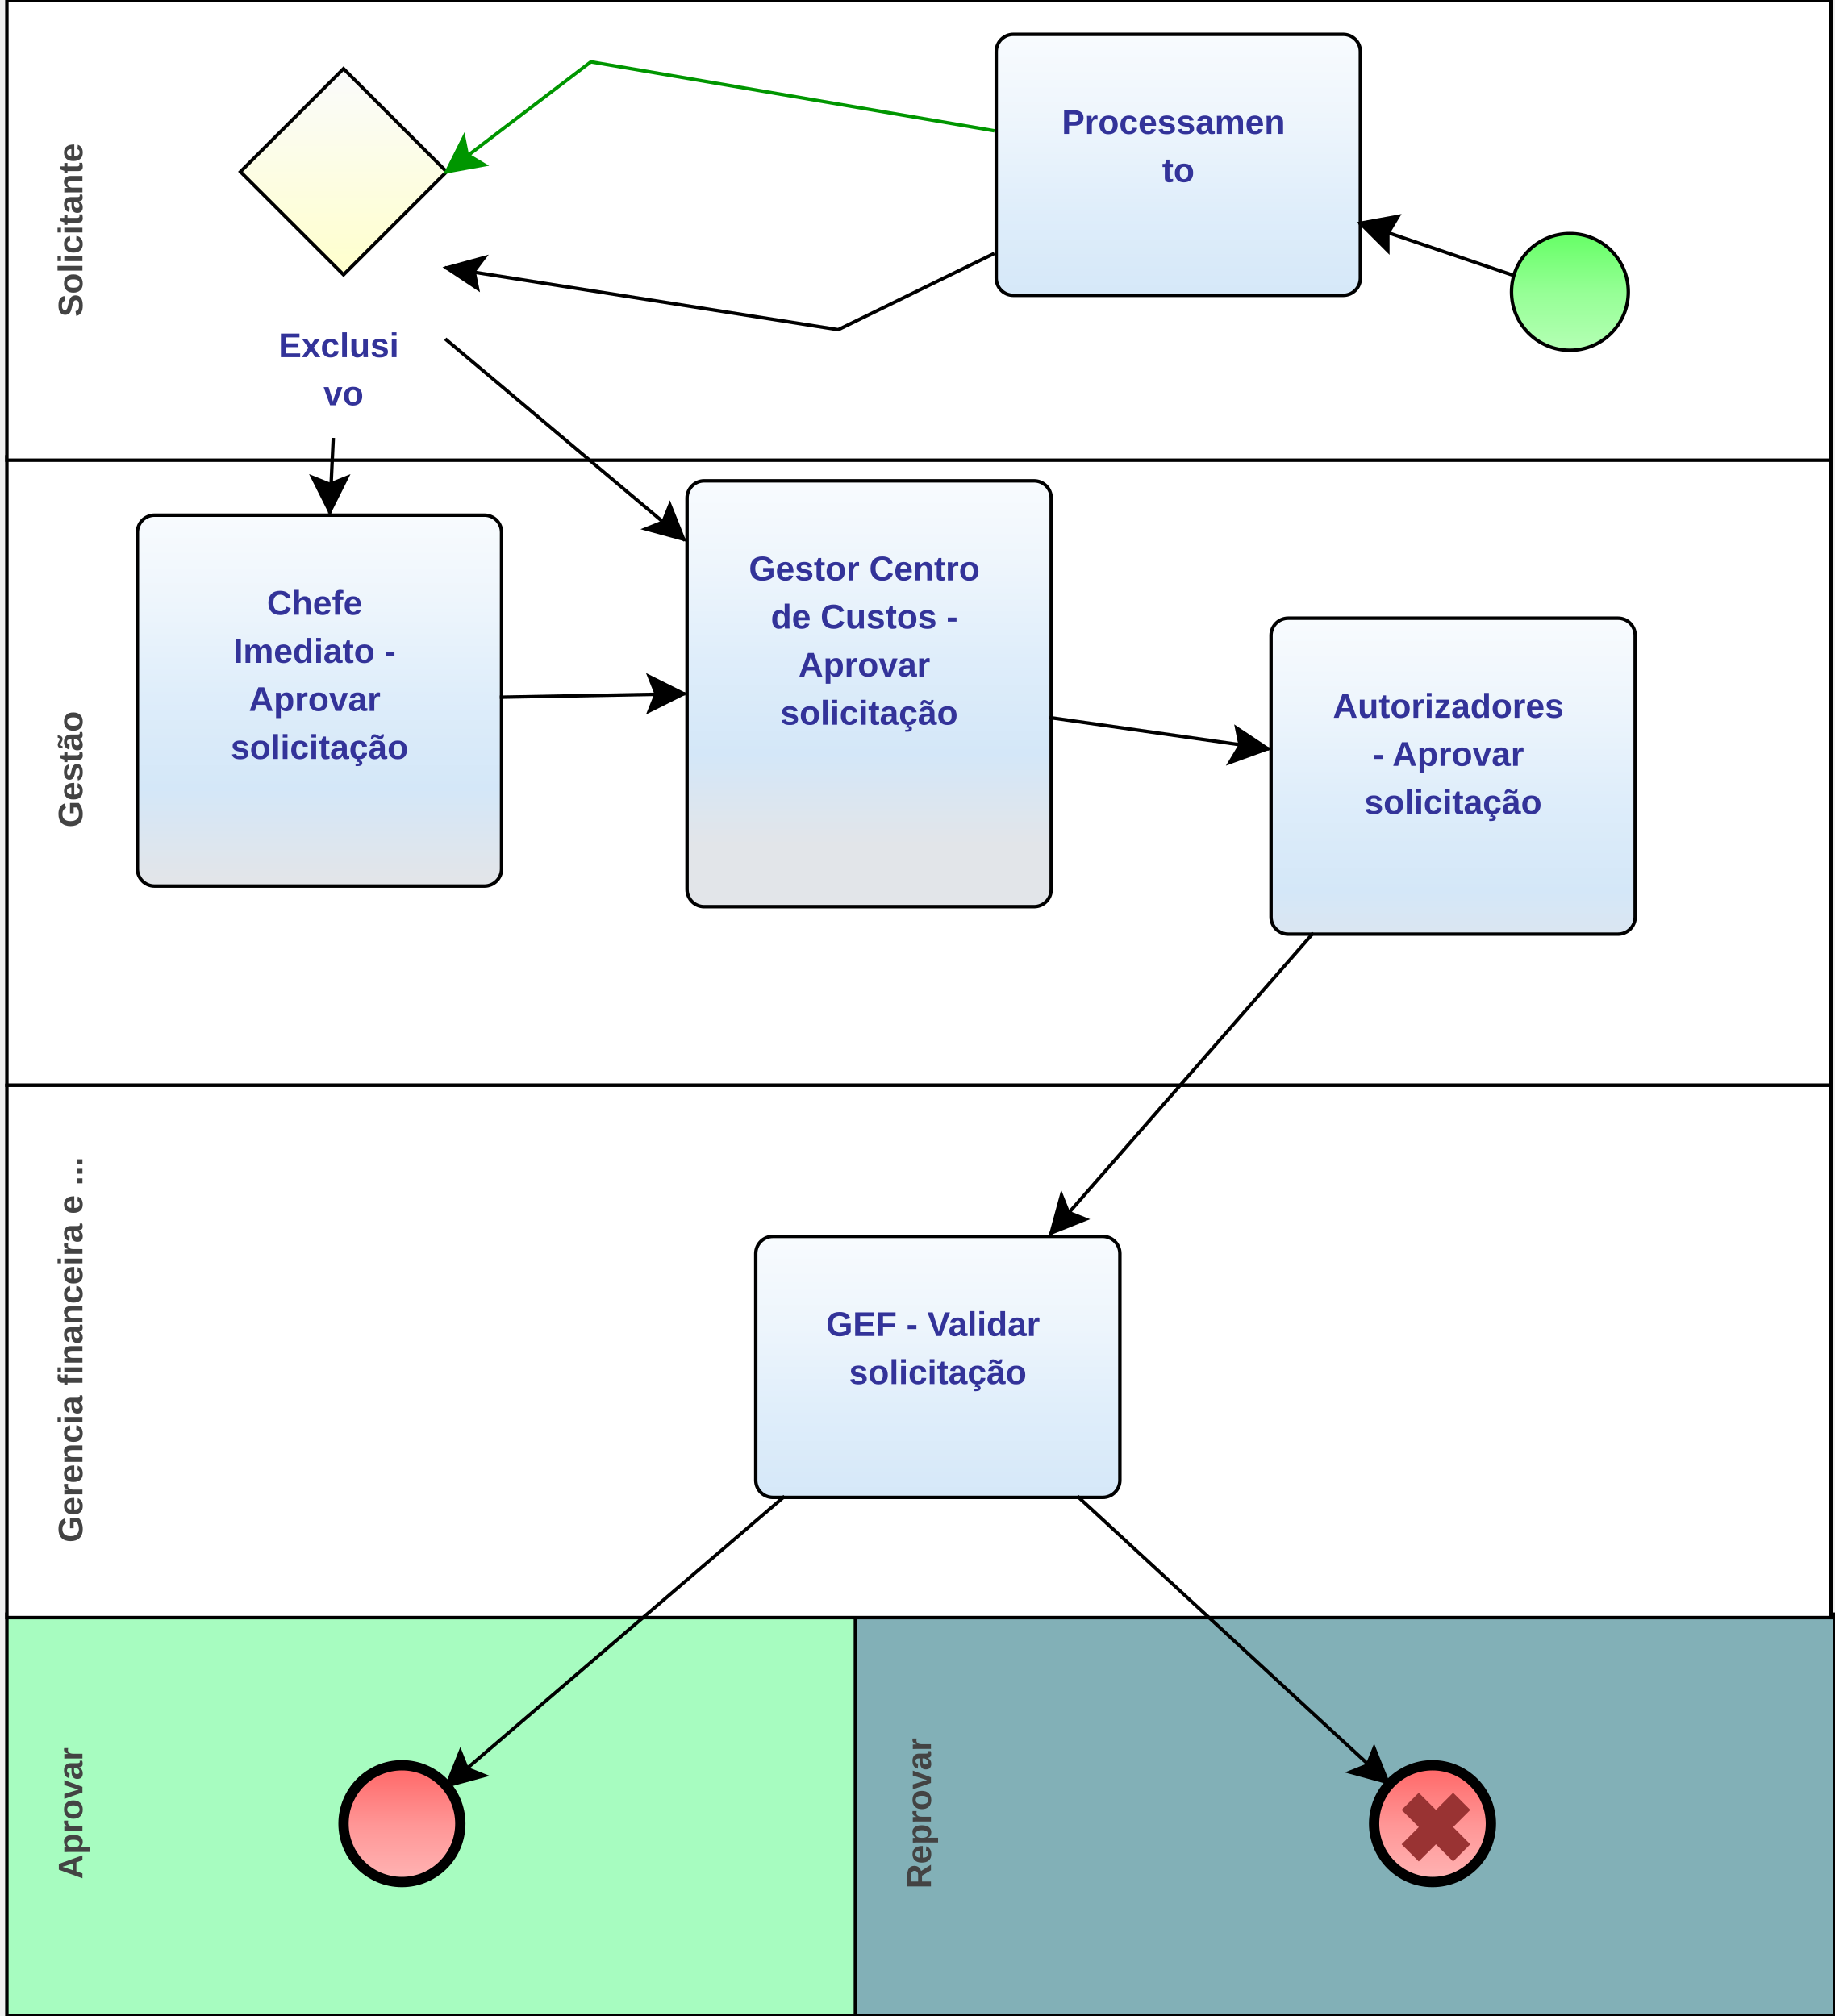
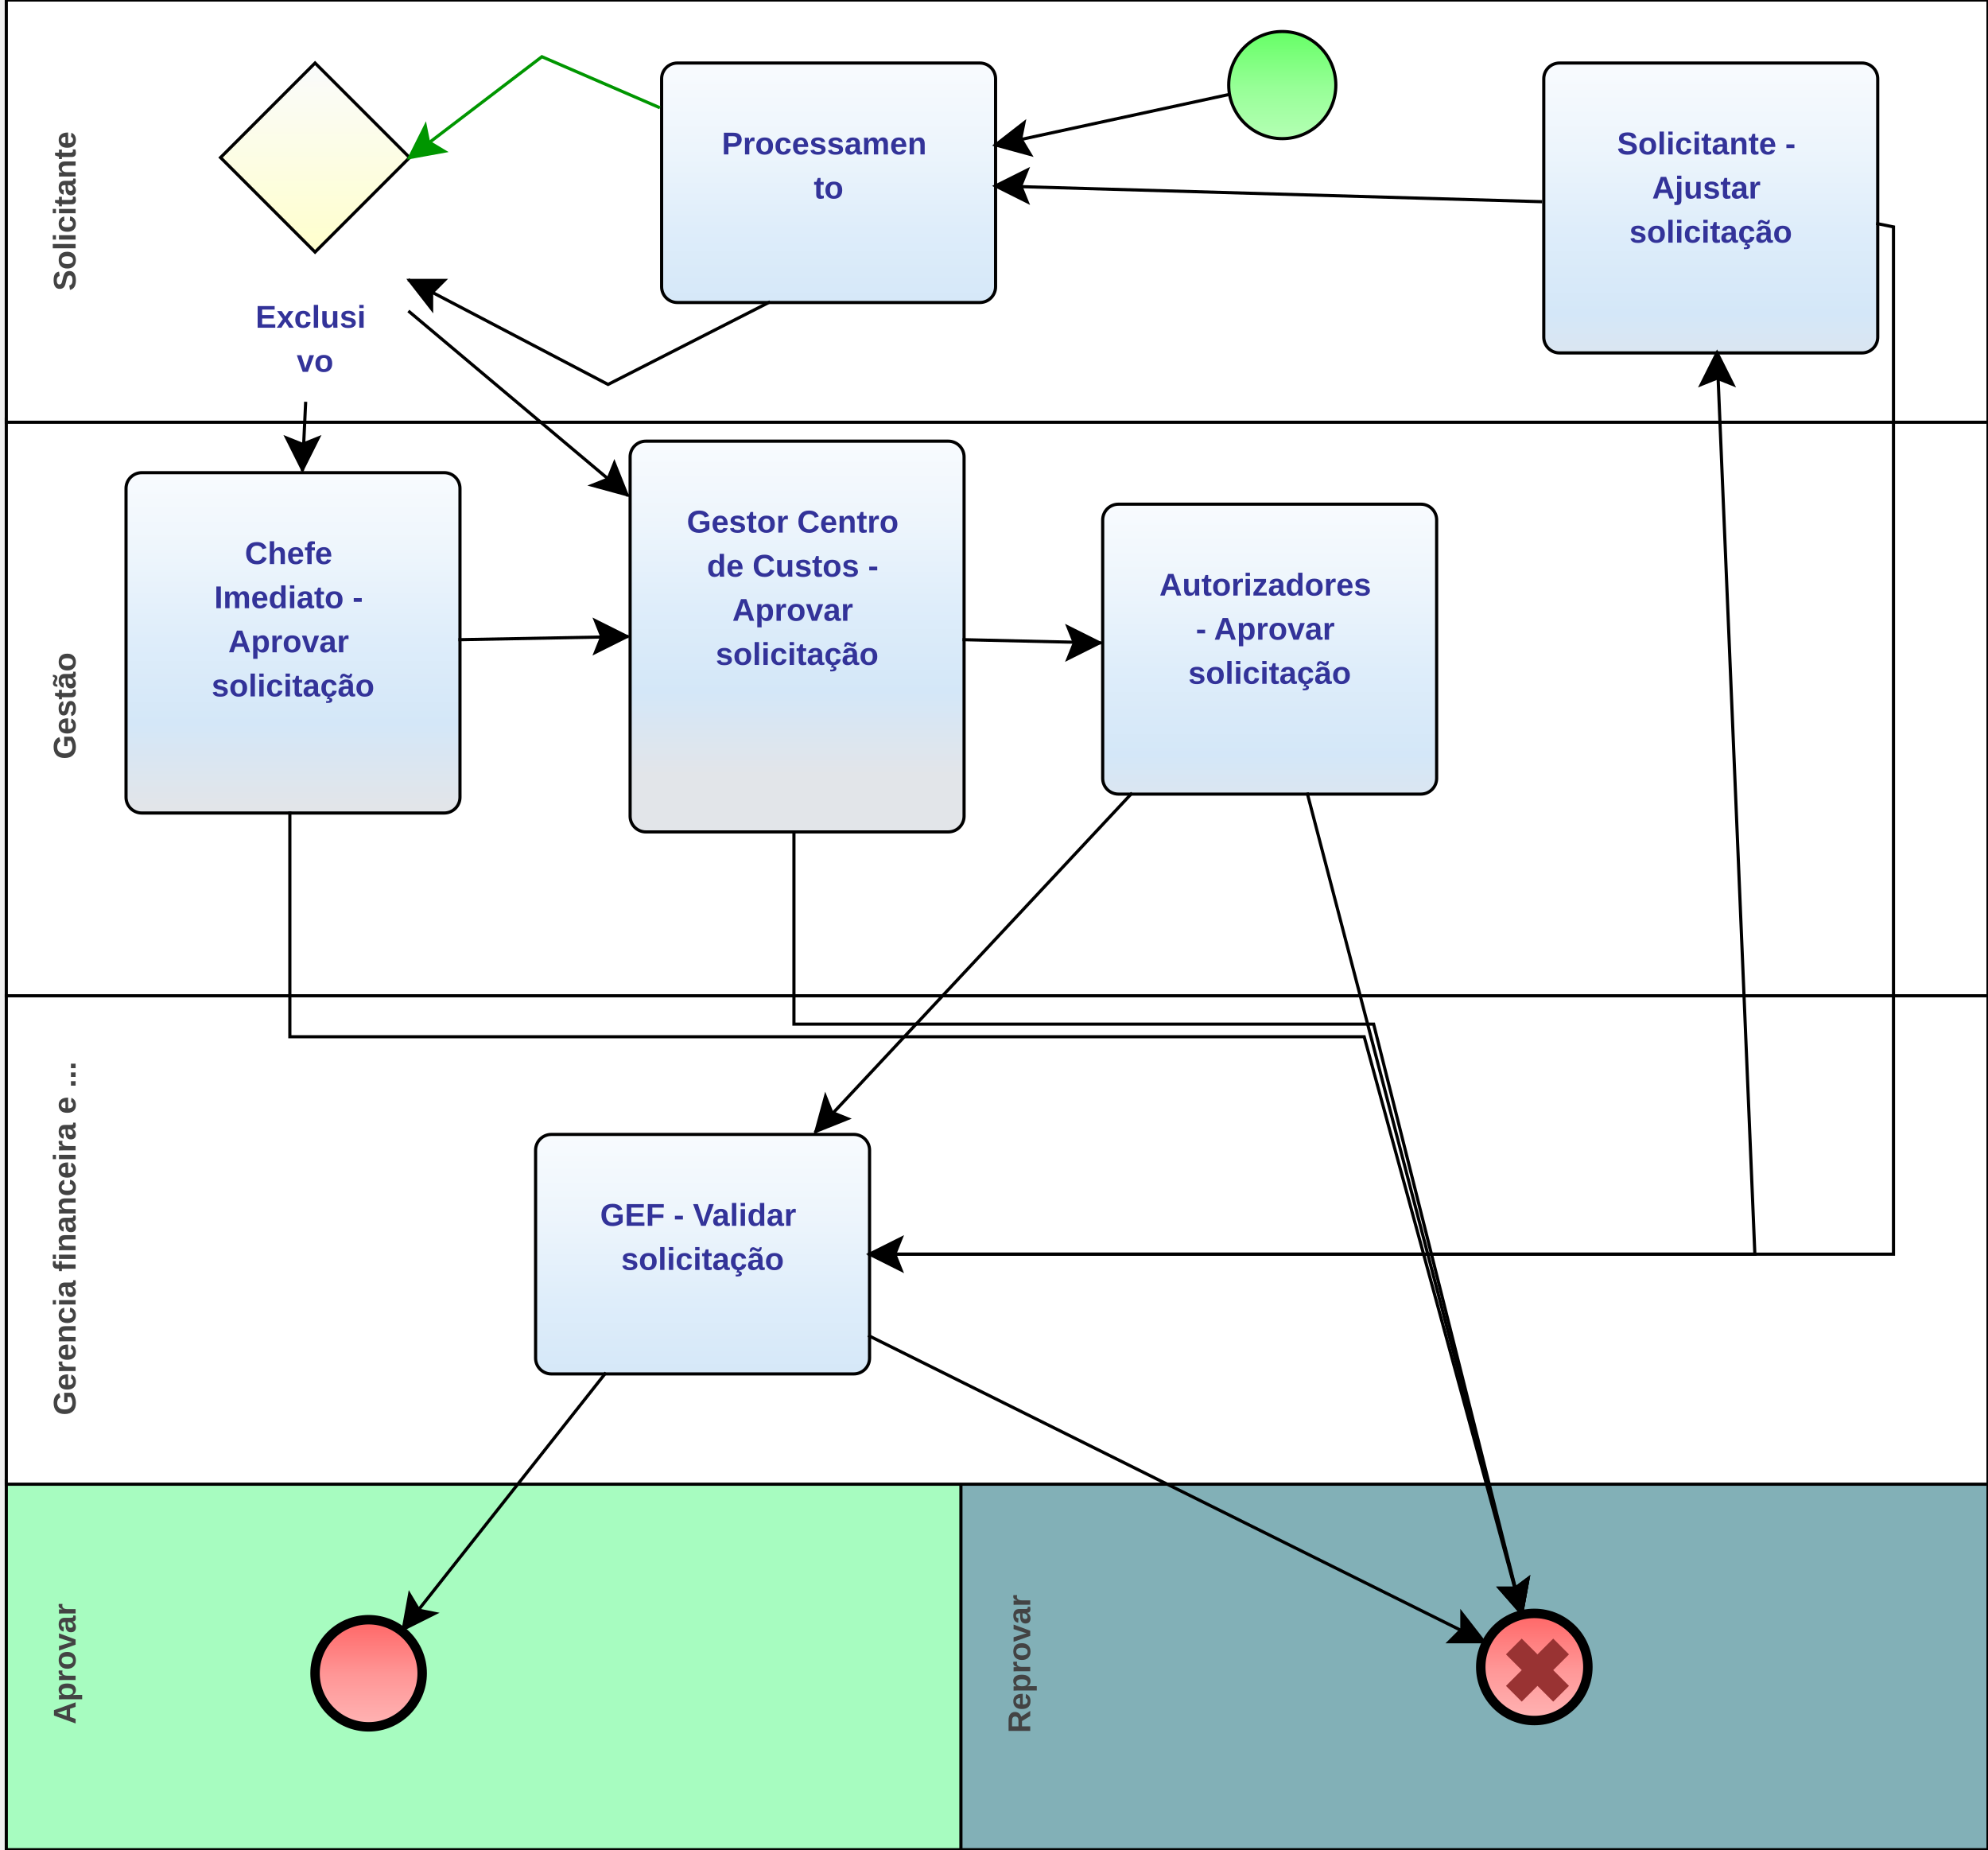
- <svg xmlns="http://www.w3.org/2000/svg" xmlns:xlink="http://www.w3.org/1999/xlink" style="stroke-dasharray:none; shape-rendering:auto; font-family:'Arial'; text-rendering:auto; fill-opacity:1; color-interpolation:auto; color-rendering:auto; font-size:12; fill:black; stroke:black; image-rendering:auto; stroke-miterlimit:10; stroke-linecap:square; stroke-linejoin:miter; font-style:normal; stroke-width:1; stroke-dashoffset:0; font-weight:normal; stroke-opacity:1;" contentScriptType="text/ecmascript" preserveAspectRatio="xMidYMid meet" zoomAndPan="magnify" version="1.0" contentStyleType="text/css" xml:xlink="http://www.w3.org/1999/xlink" width="534" height="587">
-   <rect x="2" y="133" width="531" height="183" ry="0" rx="0" style="stroke:#000000; fill:#FFFFFF" />
+ <svg xmlns="http://www.w3.org/2000/svg" xmlns:xlink="http://www.w3.org/1999/xlink" style="stroke-dasharray:none; shape-rendering:auto; font-family:'Arial'; text-rendering:auto; fill-opacity:1; color-interpolation:auto; color-rendering:auto; font-size:12; fill:black; stroke:black; image-rendering:auto; stroke-miterlimit:10; stroke-linecap:square; stroke-linejoin:miter; font-style:normal; stroke-width:1; stroke-dashoffset:0; font-weight:normal; stroke-opacity:1;" contentScriptType="text/ecmascript" preserveAspectRatio="xMidYMid meet" zoomAndPan="magnify" version="1.0" contentStyleType="text/css" xml:xlink="http://www.w3.org/1999/xlink" width="631" height="587">
+   <rect x="2" y="133" width="629" height="183" ry="0" rx="0" style="stroke:#000000; fill:#FFFFFF" />
  <g componentSequence="1">
    <text x="-224" y="10" transform="rotate(270)" text-anchor="middle" style="font-weight:bold;font-size:10px;stroke:none; fill:#434343">
      <tspan dy="14" x="-224">Gestão</tspan>
    </text>
  </g>
-   <rect x="2" y="470" width="248" height="117" ry="0" rx="0" style="stroke:#000000; fill:#A7FCC0" />
+   <rect x="2" y="470" width="304" height="117" ry="0" rx="0" style="stroke:#000000; fill:#A7FCC0" />
  <g componentSequence="3">
    <text x="-528" y="10" transform="rotate(270)" text-anchor="middle" style="font-weight:bold;font-size:10px;stroke:none; fill:#434343">
      <tspan dy="14" x="-528">Aprovar</tspan>
    </text>
  </g>
-   <rect x="249" y="470" width="285" height="117" ry="0" rx="0" style="stroke:#000000; fill:#82B0B7" />
+   <rect x="305" y="470" width="326" height="117" ry="0" rx="0" style="stroke:#000000; fill:#82B0B7" />
  <g componentSequence="5">
-     <text x="-528" y="257" transform="rotate(270)" text-anchor="middle" style="font-weight:bold;font-size:10px;stroke:none; fill:#434343">
+     <text x="-528" y="313" transform="rotate(270)" text-anchor="middle" style="font-weight:bold;font-size:10px;stroke:none; fill:#434343">
      <tspan dy="14" x="-528">Reprovar</tspan>
    </text>
  </g>
-   <rect x="2" y="316" width="531" height="155" ry="0" rx="0" style="stroke:#000000; fill:#FFFFFF" />
+   <rect x="2" y="316" width="629" height="155" ry="0" rx="0" style="stroke:#000000; fill:#FFFFFF" />
  <g componentSequence="2">
    <text x="-393" y="10" transform="rotate(270)" text-anchor="middle" style="font-weight:bold;font-size:10px;stroke:none; fill:#434343">
      <tspan dy="14" x="-393">Gerencia financeira e ...</tspan>
    </text>
  </g>
-   <rect x="2" y="0" width="531" height="134" ry="0" rx="0" style="stroke:#000000; fill:#FFFFFF" />
+   <rect x="2" y="0" width="629" height="134" ry="0" rx="0" style="stroke:#000000; fill:#FFFFFF" />
  <g componentSequence="4">
    <text x="-67" y="10" transform="rotate(270)" text-anchor="middle" style="font-weight:bold;font-size:10px;stroke:none; fill:#434343">
      <tspan dy="14" x="-67">Solicitante</tspan>
    </text>
  </g>
  <g sequence="2">
-     <ellipse cx="457" cy="85" rx="17" ry="17" stroke-width="1" style="fill:url(#linearGradient66FF6696FF96B6FFB6_1798468374);" stroke="336633" />
+     <ellipse cx="407" cy="27" rx="17" ry="17" stroke-width="1" style="fill:url(#linearGradient66FF6696FF96B6FFB6_391350064);" stroke="336633" />
  </g>
  <g sequence="8">
-     <ellipse cx="117" cy="531" rx="17" ry="17" stroke-width="3" style="fill:url(#linearGradientFF6666FF9696FFB6B6_1710592000);" stroke="993333" />
+     <ellipse cx="117" cy="531" rx="17" ry="17" stroke-width="3" style="fill:url(#linearGradientFF6666FF9696FFB6B6_429161386);" stroke="993333" />
  </g>
  <g sequence="116">
-     <rect x="40" y="150" width="106" height="108" ry="5" rx="5" style="fill:url(#linearGradientF8FBFEEDF5FCDEEDFAD4E7F8E2E5E9_1640634470);" stroke="191970" />
+     <rect x="40" y="150" width="106" height="108" ry="5" rx="5" style="fill:url(#linearGradientF8FBFEEDF5FCDEEDFAD4E7F8E2E5E9_497806400);" stroke="191970" />
  </g>
  <g componentSequence="116">
    <text x="93" y="165" text-anchor="middle" style="font-weight:bold;font-size:10px;stroke:none; fill:#333399">
      <tspan dy="14" x="93">Chefe</tspan>
      <tspan dy="14" x="93">Imediato -</tspan>
      <tspan dy="14" x="93">Aprovar</tspan>
      <tspan dy="14" x="93">solicitação</tspan>
    </text>
  </g>
  <g sequence="134">
-     <ellipse cx="417" cy="531" rx="17" ry="17" stroke-width="3" style="fill:url(#linearGradientFF6666FF9696FFB6B6_617126459);" stroke="993333" />
+     <ellipse cx="487" cy="529" rx="17" ry="17" stroke-width="3" style="fill:url(#linearGradientFF6666FF9696FFB6B6_1487499665);" stroke="993333" />
  </g>
  <g sequence="134">
-     <polygon points=" 408 527 413 522 418 527 423 522 428 527 423 532 428 537 423 542 418 537 413 542 408 537 413 532" style="stroke:none; fill:#993333" />
+     <polygon points=" 478 525 483 520 488 525 493 520 498 525 493 530 498 535 493 540 488 535 483 540 478 535 483 530" style="stroke:none; fill:#993333" />
  </g>
  <g sequence="145">
-     <rect x="200" y="140" width="106" height="124" ry="5" rx="5" style="fill:url(#linearGradientF8FBFEEDF5FCDEEDFAD4E7F8E2E5E9_1545271159);" stroke="191970" />
+     <rect x="200" y="140" width="106" height="124" ry="5" rx="5" style="fill:url(#linearGradientF8FBFEEDF5FCDEEDFAD4E7F8E2E5E9_1397229491);" stroke="191970" />
  </g>
  <g componentSequence="145">
    <text x="253" y="155" text-anchor="middle" style="font-weight:bold;font-size:10px;stroke:none; fill:#333399">
      <tspan dy="14" x="253">Gestor Centro</tspan>
      <tspan dy="14" x="253">de Custos -</tspan>
      <tspan dy="14" x="253">Aprovar</tspan>
      <tspan dy="14" x="253">solicitação</tspan>
    </text>
  </g>
  <g sequence="161">
-     <rect x="220" y="360" width="106" height="76" ry="5" rx="5" style="fill:url(#linearGradientF8FBFEEDF5FCDEEDFAD4E7F8E2E5E9_363207012);" stroke="191970" />
+     <rect x="170" y="360" width="106" height="76" ry="5" rx="5" style="fill:url(#linearGradientF8FBFEEDF5FCDEEDFAD4E7F8E2E5E9_1765502811);" stroke="191970" />
  </g>
  <g componentSequence="161">
-     <text x="273" y="375" text-anchor="middle" style="font-weight:bold;font-size:10px;stroke:none; fill:#333399">
-       <tspan dy="14" x="273">GEF - Validar</tspan>
-       <tspan dy="14" x="273">solicitação</tspan>
+     <text x="223" y="375" text-anchor="middle" style="font-weight:bold;font-size:10px;stroke:none; fill:#333399">
+       <tspan dy="14" x="223">GEF - Validar</tspan>
+       <tspan dy="14" x="223">solicitação</tspan>
    </text>
  </g>
  <g sequence="168">
-     <polygon points=" 70 50 100 20 130 50 100 80 70 50" style="fill:url(#linearGradientFAFBFCFFFFCC_614345374);" stroke="000000" />
+     <polygon points=" 70 50 100 20 130 50 100 80 70 50" style="fill:url(#linearGradientFAFBFCFFFFCC_724584400);" stroke="000000" />
  </g>
  <g componentSequence="168">
    <text x="100" y="90" text-anchor="middle" style="font-weight:bold;font-size:10px;stroke:none; fill:#333399">
      <tspan dy="14" x="100">Exclusi</tspan>
      <tspan dy="14" x="100">vo</tspan>
    </text>
  </g>
  <g sequence="172">
-     <rect x="290" y="10" width="106" height="76" ry="5" rx="5" style="fill:url(#linearGradientF8FBFEEDF5FCDEEDFAD4E7F8E2E5E9_1156015476);" stroke="191970" />
+     <rect x="210" y="20" width="106" height="76" ry="5" rx="5" style="fill:url(#linearGradientF8FBFEEDF5FCDEEDFAD4E7F8E2E5E9_948342494);" stroke="191970" />
  </g>
  <g componentSequence="172">
-     <text x="343" y="25" text-anchor="middle" style="font-weight:bold;font-size:10px;stroke:none; fill:#333399">
-       <tspan dy="14" x="343">Processamen</tspan>
-       <tspan dy="14" x="343">to</tspan>
+     <text x="263" y="35" text-anchor="middle" style="font-weight:bold;font-size:10px;stroke:none; fill:#333399">
+       <tspan dy="14" x="263">Processamen</tspan>
+       <tspan dy="14" x="263">to</tspan>
    </text>
  </g>
  <g sequence="174">
-     <rect x="370" y="180" width="106" height="92" ry="5" rx="5" style="fill:url(#linearGradientF8FBFEEDF5FCDEEDFAD4E7F8E2E5E9_1338872784);" stroke="191970" />
+     <rect x="350" y="160" width="106" height="92" ry="5" rx="5" style="fill:url(#linearGradientF8FBFEEDF5FCDEEDFAD4E7F8E2E5E9_736125922);" stroke="191970" />
  </g>
  <g componentSequence="174">
-     <text x="423" y="195" text-anchor="middle" style="font-weight:bold;font-size:10px;stroke:none; fill:#333399">
-       <tspan dy="14" x="423">Autorizadores</tspan>
-       <tspan dy="14" x="423">- Aprovar</tspan>
-       <tspan dy="14" x="423">solicitação</tspan>
+     <text x="403" y="175" text-anchor="middle" style="font-weight:bold;font-size:10px;stroke:none; fill:#333399">
+       <tspan dy="14" x="403">Autorizadores</tspan>
+       <tspan dy="14" x="403">- Aprovar</tspan>
+       <tspan dy="14" x="403">solicitação</tspan>
+     </text>
+   </g>
+   <g sequence="180">
+     <rect x="490" y="20" width="106" height="92" ry="5" rx="5" style="fill:url(#linearGradientF8FBFEEDF5FCDEEDFAD4E7F8E2E5E9_420712562);" stroke="191970" />
+   </g>
+   <g componentSequence="180">
+     <text x="543" y="35" text-anchor="middle" style="font-weight:bold;font-size:10px;stroke:none; fill:#333399">
+       <tspan dy="14" x="543">Solicitante -</tspan>
+       <tspan dy="14" x="543">Ajustar</tspan>
+       <tspan dy="14" x="543">solicitação</tspan>
    </text>
  </g>
  <g componentSequence="146">
    <text x="183" y="203" style="font-size:10px;font-weight:none;stroke:none; fill:#333399" text-anchor="left" />
  </g>
  <g componentSequence="163">
-     <text x="192" y="476" style="font-size:10px;font-weight:none;stroke:none; fill:#333399" text-anchor="left" />
+     <text x="172" y="475" style="font-size:10px;font-weight:none;stroke:none; fill:#333399" text-anchor="left" />
  </g>
  <g componentSequence="164">
-     <text x="367" y="475" style="font-size:10px;font-weight:none;stroke:none; fill:#333399" text-anchor="left" />
+     <text x="383" y="472" style="font-size:10px;font-weight:none;stroke:none; fill:#333399" text-anchor="left" />
  </g>
  <g componentSequence="166">
-     <text x="428" y="72" style="font-size:10px;font-weight:none;stroke:none; fill:#333399" text-anchor="left" />
+     <text x="363" y="39" style="font-size:10px;font-weight:none;stroke:none; fill:#333399" text-anchor="left" />
  </g>
  <g componentSequence="169">
-     <text x="222" y="91" style="font-size:10px;font-weight:none;stroke:none; fill:#333399" text-anchor="left" />
+     <text x="197" y="119" style="font-size:10px;font-weight:none;stroke:none; fill:#333399" text-anchor="left" />
  </g>
  <g componentSequence="170">
    <text x="175" y="128" style="font-size:10px;font-weight:none;stroke:none; fill:#333399" text-anchor="left" />
  </g>
  <g componentSequence="171">
    <text x="107" y="139" style="font-size:10px;font-weight:none;stroke:none; fill:#333399" text-anchor="left" />
  </g>
  <g componentSequence="173">
-     <text x="214" y="24" style="font-size:10px;font-weight:none;stroke:none; fill:#333399" text-anchor="left" />
+     <text x="177" y="22" style="font-size:10px;font-weight:none;stroke:none; fill:#333399" text-anchor="left" />
  </g>
  <g componentSequence="175">
-     <text x="348" y="214" style="font-size:10px;font-weight:none;stroke:none; fill:#333399" text-anchor="left" />
+     <text x="338" y="204" style="font-size:10px;font-weight:none;stroke:none; fill:#333399" text-anchor="left" />
  </g>
  <g componentSequence="176">
-     <text x="354" y="316" style="font-size:10px;font-weight:none;stroke:none; fill:#333399" text-anchor="left" />
-   </g>
-   <path style="fill:none; stroke:#000000;stroke-width:1" d="M440.0 80.0 L396.0 65.0" />
-   <polygon style="fill:#000000; stroke:#000000;" points=" 404 73 396 65 407 63 404 68" />
-   <path style="fill:none; stroke:#000000;stroke-width:1" d="M228.0 436.0 L130.0 520.0" />
-   <polygon style="fill:#000000; stroke:#000000;" points=" 141 517 130 520 134 510 136 515" />
+     <text x="319" y="306" style="font-size:10px;font-weight:none;stroke:none; fill:#333399" text-anchor="left" />
+   </g>
+   <g componentSequence="177">
+     <text x="331" y="329" style="font-size:10px;font-weight:none;stroke:none; fill:#333399" text-anchor="left" />
+   </g>
+   <g componentSequence="178">
+     <text x="419" y="325" style="font-size:10px;font-weight:none;stroke:none; fill:#333399" text-anchor="left" />
+   </g>
+   <g componentSequence="179">
+     <text x="459" y="382" style="font-size:10px;font-weight:none;stroke:none; fill:#333399" text-anchor="left" />
+   </g>
+   <g componentSequence="181">
+     <text x="567" y="395" style="font-size:10px;font-weight:none;stroke:none; fill:#333399" text-anchor="left" />
+   </g>
+   <g componentSequence="183">
+     <text x="611" y="395" style="font-size:10px;font-weight:none;stroke:none; fill:#333399" text-anchor="left" />
+   </g>
+   <g componentSequence="184">
+     <text x="413" y="62" style="font-size:10px;font-weight:none;stroke:none; fill:#333399" text-anchor="left" />
+   </g>
+   <path style="fill:none; stroke:#000000;stroke-width:1" d="M390.0 30.0 L316.0 46.0" />
+   <polygon style="fill:#000000; stroke:#000000;" points=" 327 49 316 46 325 39 324 44" />
+   <path style="fill:none; stroke:#000000;stroke-width:1" d="M192.0 436.0 L128.0 517.0" />
+   <polygon style="fill:#000000; stroke:#000000;" points=" 138 512 128 517 130 506 133 511" />
  <path style="fill:none; stroke:#000000;stroke-width:1" d="M146.0 203.0 L199.0 202.0" />
  <polygon style="fill:#000000; stroke:#000000;" points=" 189 197 199 202 189 207 191 202" />
+   <path style="fill:none; stroke:#000000;stroke-width:1" d="M92.0 258.0 L92.0 329.0 L433.0 329.0 L483.0 512.0" />
+   <polygon style="fill:#000000; stroke:#000000;" points=" 485 501 483 512 476 504 481 504" />
  <path style="fill:none; stroke:#000000;stroke-width:1" d="M97.0 128.0 L96.0 149.0" />
  <polygon style="fill:#000000; stroke:#000000;" points=" 101 139 96 149 91 139 96 141" />
-   <path style="fill:none; stroke:#000000;stroke-width:1" d="M314.0 436.0 L404.0 519.0" />
-   <polygon style="fill:#000000; stroke:#000000;" points=" 400 509 404 519 393 516 398 514" />
-   <path style="fill:none; stroke:#000000;stroke-width:1" d="M306.0 209.0 L369.0 218.0" />
-   <polygon style="fill:#000000; stroke:#000000;" points=" 360 212 369 218 358 222 361 217" />
+   <path style="fill:none; stroke:#000000;stroke-width:1" d="M276.0 424.0 L471.0 521.0" />
+   <polygon style="fill:#000000; stroke:#000000;" points=" 464 512 471 521 460 521 464 517" />
+   <path style="fill:none; stroke:#000000;stroke-width:1" d="M252.0 264.0 L252.0 325.0 L436.0 325.0 L483.0 512.0" />
+   <polygon style="fill:#000000; stroke:#000000;" points=" 485 501 483 512 476 504 481 504" />
+   <path style="fill:none; stroke:#000000;stroke-width:1" d="M415.0 252.0 L483.0 512.0" />
+   <polygon style="fill:#000000; stroke:#000000;" points=" 485 501 483 512 476 504 481 504" />
+   <path style="fill:none; stroke:#000000;stroke-width:1" d="M306.0 203.0 L349.0 204.0" />
+   <polygon style="fill:#000000; stroke:#000000;" points=" 339 199 349 204 339 209 341 204" />
  <path style="fill:none; stroke:#000000;stroke-width:1" d="M130.0 99.0 L199.0 157.0" />
  <polygon style="fill:#000000; stroke:#000000;" points=" 195 147 199 157 188 154 193 152" />
-   <path style="fill:none; stroke:#000000;stroke-width:1" d="M382.0 272.0 L306.0 359.0" />
-   <polygon style="fill:#000000; stroke:#000000;" points=" 316 355 306 359 309 348 311 353" />
-   <path style="fill:none; stroke:#000000;stroke-width:1" d="M289.0 74.0 L244.0 96.0 L130.0 78.0" />
-   <polygon style="fill:#000000; stroke:#000000;" points=" 139 84 130 78 141 75 138 79" />
-   <path style="fill:none; stroke:#009600;stroke-width:1" d="M289.0 38.0 L172.0 18.0 L130.0 50.0" />
+   <path style="fill:none; stroke:#000000;stroke-width:1" d="M276.0 398.0 L557.0 398.0 L545.0 112.0" />
+   <polygon style="fill:#000000; stroke:#000000;" points=" 540 122 545 112 550 122 545 120" />
+   <path style="fill:none; stroke:#000000;stroke-width:1" d="M359.0 252.0 L259.0 359.0" />
+   <polygon style="fill:#000000; stroke:#000000;" points=" 269 355 259 359 262 348 264 353" />
+   <path style="fill:none; stroke:#000000;stroke-width:1" d="M596.0 71.0 L601.0 72.0 L601.0 398.0 L276.0 398.0" />
+   <polygon style="fill:#000000; stroke:#000000;" points=" 286 403 276 398 286 393 284 398" />
+   <path style="fill:none; stroke:#000000;stroke-width:1" d="M244.0 96.0 L244.0 96.0 L193.0 122.0 L130.0 89.0" />
+   <polygon style="fill:#000000; stroke:#000000;" points=" 137 98 130 89 141 89 137 93" />
+   <path style="fill:none; stroke:#009600;stroke-width:1" d="M209.0 34.0 L172.0 18.0 L130.0 50.0" />
  <polygon style="fill:#009600; stroke:#009600;" points=" 141 48 130 50 135 40 136 45" />
+   <path style="fill:none; stroke:#000000;stroke-width:1" d="M489.0 64.0 L316.0 59.0" />
+   <polygon style="fill:#000000; stroke:#000000;" points=" 326 64 316 59 326 54 324 59" />
  <defs>
-     <linearGradient xlink:href="#linearGradient66FF6696FF96B6FFB6" id="linearGradient66FF6696FF96B6FFB6_1798468374" x1="0" y1="68.0" x2="0" y2="103.0" gradientUnits="userSpaceOnUse" xlink:type="simple" xlink:actuate="onLoad" xlink:show="other" />
+     <linearGradient xlink:href="#linearGradient66FF6696FF96B6FFB6" id="linearGradient66FF6696FF96B6FFB6_391350064" x1="0" y1="10.0" x2="0" y2="45.0" gradientUnits="userSpaceOnUse" xlink:type="simple" xlink:actuate="onLoad" xlink:show="other" />
    <linearGradient id="linearGradient66FF6696FF96B6FFB6">
      <stop style="stop-color:#66FF66;stop-opacity:1;" offset="0.0" id="stop66FF66" />
      <stop style="stop-color:#96FF96;stop-opacity:1;" offset="0.5" id="stop96FF96" />
      <stop style="stop-color:#B6FFB6;stop-opacity:1;" offset="1.0" id="stopB6FFB6" />
    </linearGradient>
-     <linearGradient xlink:href="#linearGradientFF6666FF9696FFB6B6" id="linearGradientFF6666FF9696FFB6B6_1710592000" x1="0" y1="514.0" x2="0" y2="549.0" gradientUnits="userSpaceOnUse" xlink:type="simple" xlink:actuate="onLoad" xlink:show="other" />
+     <linearGradient xlink:href="#linearGradientFF6666FF9696FFB6B6" id="linearGradientFF6666FF9696FFB6B6_429161386" x1="0" y1="514.0" x2="0" y2="549.0" gradientUnits="userSpaceOnUse" xlink:type="simple" xlink:actuate="onLoad" xlink:show="other" />
    <linearGradient id="linearGradientFF6666FF9696FFB6B6">
      <stop style="stop-color:#FF6666;stop-opacity:1;" offset="0.0" id="stopFF6666" />
      <stop style="stop-color:#FF9696;stop-opacity:1;" offset="0.5" id="stopFF9696" />
      <stop style="stop-color:#FFB6B6;stop-opacity:1;" offset="1.0" id="stopFFB6B6" />
    </linearGradient>
-     <linearGradient xlink:href="#linearGradientF8FBFEEDF5FCDEEDFAD4E7F8E2E5E9" id="linearGradientF8FBFEEDF5FCDEEDFAD4E7F8E2E5E9_1640634470" x1="0" y1="150.0" x2="0" y2="256.0" gradientUnits="userSpaceOnUse" xlink:type="simple" xlink:actuate="onLoad" xlink:show="other" />
+     <linearGradient xlink:href="#linearGradientF8FBFEEDF5FCDEEDFAD4E7F8E2E5E9" id="linearGradientF8FBFEEDF5FCDEEDFAD4E7F8E2E5E9_497806400" x1="0" y1="150.0" x2="0" y2="256.0" gradientUnits="userSpaceOnUse" xlink:type="simple" xlink:actuate="onLoad" xlink:show="other" />
    <linearGradient id="linearGradientF8FBFEEDF5FCDEEDFAD4E7F8E2E5E9">
      <stop style="stop-color:#F8FBFE;stop-opacity:1;" offset="0.0" id="stopF8FBFE" />
      <stop style="stop-color:#EDF5FC;stop-opacity:1;" offset="0.25" id="stopEDF5FC" />
      <stop style="stop-color:#DEEDFA;stop-opacity:1;" offset="0.5" id="stopDEEDFA" />
      <stop style="stop-color:#D4E7F8;stop-opacity:1;" offset="0.75" id="stopD4E7F8" />
      <stop style="stop-color:#E2E5E9;stop-opacity:1;" offset="1.0" id="stopE2E5E9" />
    </linearGradient>
-     <linearGradient xlink:href="#linearGradientFF6666FF9696FFB6B6" id="linearGradientFF6666FF9696FFB6B6_617126459" x1="0" y1="514.0" x2="0" y2="549.0" gradientUnits="userSpaceOnUse" xlink:type="simple" xlink:actuate="onLoad" xlink:show="other" />
-     <linearGradient xlink:href="#linearGradientF8FBFEEDF5FCDEEDFAD4E7F8E2E5E9" id="linearGradientF8FBFEEDF5FCDEEDFAD4E7F8E2E5E9_1545271159" x1="0" y1="140.0" x2="0" y2="246.0" gradientUnits="userSpaceOnUse" xlink:type="simple" xlink:actuate="onLoad" xlink:show="other" />
-     <linearGradient xlink:href="#linearGradientF8FBFEEDF5FCDEEDFAD4E7F8E2E5E9" id="linearGradientF8FBFEEDF5FCDEEDFAD4E7F8E2E5E9_363207012" x1="0" y1="360.0" x2="0" y2="466.0" gradientUnits="userSpaceOnUse" xlink:type="simple" xlink:actuate="onLoad" xlink:show="other" />
-     <linearGradient xlink:href="#linearGradientFAFBFCFFFFCC" id="linearGradientFAFBFCFFFFCC_614345374" x1="0" y1="20.0" x2="0" y2="80.0" gradientUnits="userSpaceOnUse" xlink:type="simple" xlink:actuate="onLoad" xlink:show="other" />
+     <linearGradient xlink:href="#linearGradientFF6666FF9696FFB6B6" id="linearGradientFF6666FF9696FFB6B6_1487499665" x1="0" y1="512.0" x2="0" y2="547.0" gradientUnits="userSpaceOnUse" xlink:type="simple" xlink:actuate="onLoad" xlink:show="other" />
+     <linearGradient xlink:href="#linearGradientF8FBFEEDF5FCDEEDFAD4E7F8E2E5E9" id="linearGradientF8FBFEEDF5FCDEEDFAD4E7F8E2E5E9_1397229491" x1="0" y1="140.0" x2="0" y2="246.0" gradientUnits="userSpaceOnUse" xlink:type="simple" xlink:actuate="onLoad" xlink:show="other" />
+     <linearGradient xlink:href="#linearGradientF8FBFEEDF5FCDEEDFAD4E7F8E2E5E9" id="linearGradientF8FBFEEDF5FCDEEDFAD4E7F8E2E5E9_1765502811" x1="0" y1="360.0" x2="0" y2="466.0" gradientUnits="userSpaceOnUse" xlink:type="simple" xlink:actuate="onLoad" xlink:show="other" />
+     <linearGradient xlink:href="#linearGradientFAFBFCFFFFCC" id="linearGradientFAFBFCFFFFCC_724584400" x1="0" y1="20.0" x2="0" y2="80.0" gradientUnits="userSpaceOnUse" xlink:type="simple" xlink:actuate="onLoad" xlink:show="other" />
    <linearGradient id="linearGradientFAFBFCFFFFCC">
      <stop style="stop-color:#FAFBFC;stop-opacity:1;" offset="0.0" id="stopFAFBFC" />
      <stop style="stop-color:#FFFFCC;stop-opacity:1;" offset="1.0" id="stopFFFFCC" />
    </linearGradient>
-     <linearGradient xlink:href="#linearGradientF8FBFEEDF5FCDEEDFAD4E7F8E2E5E9" id="linearGradientF8FBFEEDF5FCDEEDFAD4E7F8E2E5E9_1156015476" x1="0" y1="10.0" x2="0" y2="116.0" gradientUnits="userSpaceOnUse" xlink:type="simple" xlink:actuate="onLoad" xlink:show="other" />
-     <linearGradient xlink:href="#linearGradientF8FBFEEDF5FCDEEDFAD4E7F8E2E5E9" id="linearGradientF8FBFEEDF5FCDEEDFAD4E7F8E2E5E9_1338872784" x1="0" y1="180.0" x2="0" y2="286.0" gradientUnits="userSpaceOnUse" xlink:type="simple" xlink:actuate="onLoad" xlink:show="other" />
+     <linearGradient xlink:href="#linearGradientF8FBFEEDF5FCDEEDFAD4E7F8E2E5E9" id="linearGradientF8FBFEEDF5FCDEEDFAD4E7F8E2E5E9_948342494" x1="0" y1="20.0" x2="0" y2="126.0" gradientUnits="userSpaceOnUse" xlink:type="simple" xlink:actuate="onLoad" xlink:show="other" />
+     <linearGradient xlink:href="#linearGradientF8FBFEEDF5FCDEEDFAD4E7F8E2E5E9" id="linearGradientF8FBFEEDF5FCDEEDFAD4E7F8E2E5E9_736125922" x1="0" y1="160.0" x2="0" y2="266.0" gradientUnits="userSpaceOnUse" xlink:type="simple" xlink:actuate="onLoad" xlink:show="other" />
+     <linearGradient xlink:href="#linearGradientF8FBFEEDF5FCDEEDFAD4E7F8E2E5E9" id="linearGradientF8FBFEEDF5FCDEEDFAD4E7F8E2E5E9_420712562" x1="0" y1="20.0" x2="0" y2="126.0" gradientUnits="userSpaceOnUse" xlink:type="simple" xlink:actuate="onLoad" xlink:show="other" />
  </defs>
</svg>
